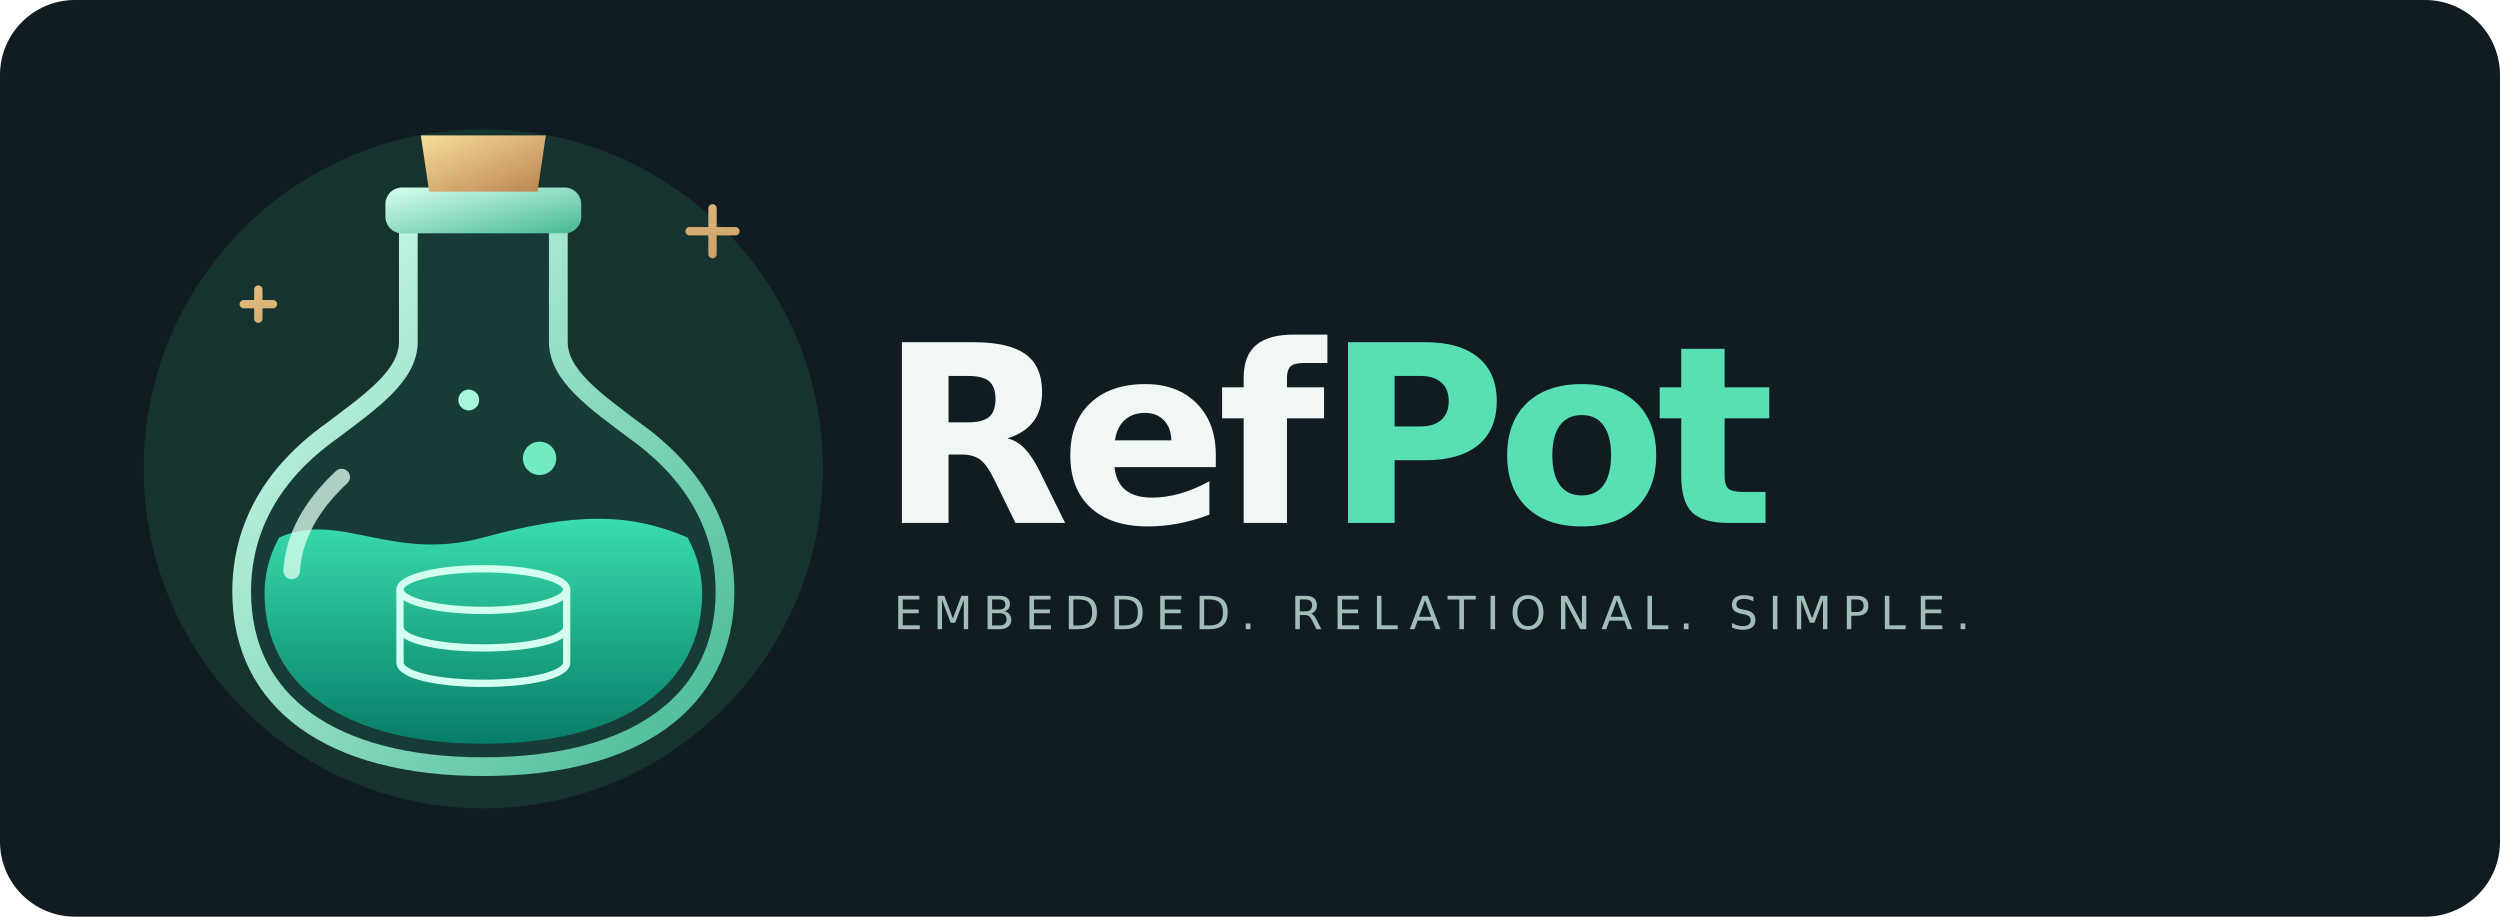
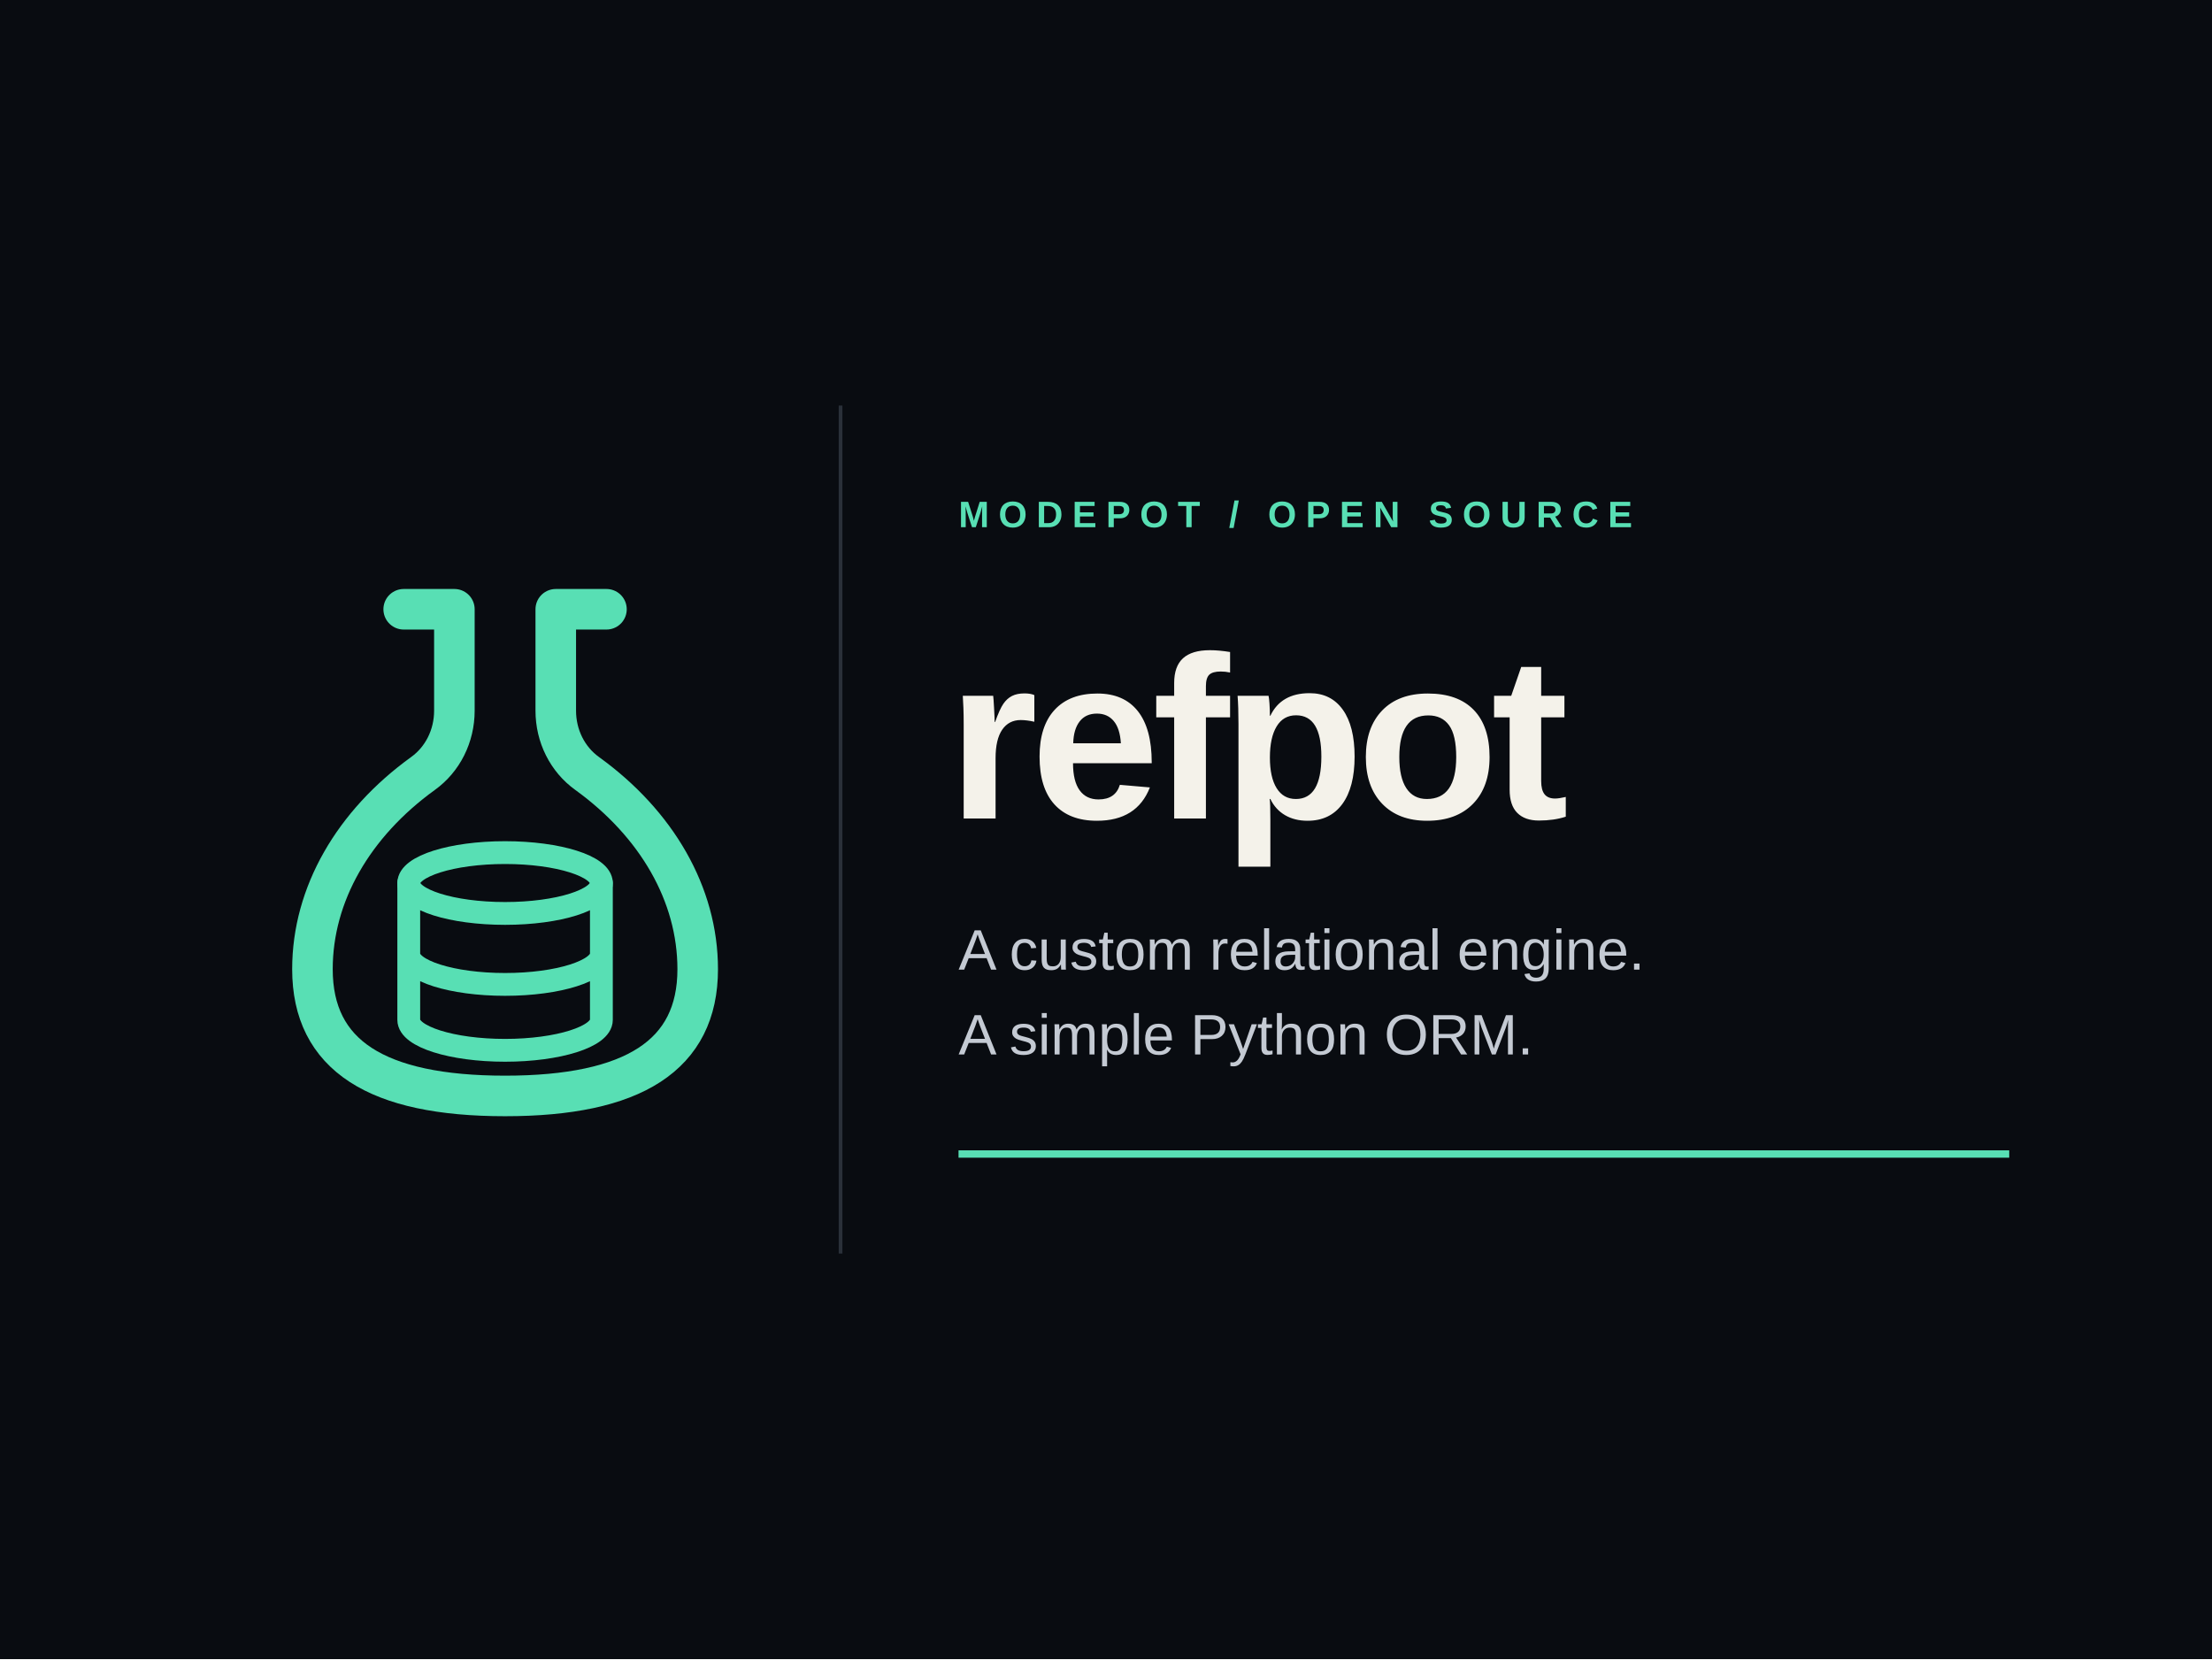
- <svg xmlns="http://www.w3.org/2000/svg" width="1200" height="440" viewBox="0 0 1200 440" role="img" aria-labelledby="title desc">
-   <defs>
-     <linearGradient id="glass" x1="0" y1="0" x2="1" y2="1">
-       <stop stop-color="#d9fff0" />
-       <stop offset="1" stop-color="#46b995" />
-     </linearGradient>
-     <linearGradient id="potion" x1="0" y1="0" x2="0" y2="1">
-       <stop stop-color="#39ddae" />
-       <stop offset="1" stop-color="#077d67" />
-     </linearGradient>
-     <linearGradient id="gold" x1="0" y1="0" x2="1" y2="1">
-       <stop stop-color="#f8dd9a" />
-       <stop offset="1" stop-color="#ba8550" />
-     </linearGradient>
-   </defs>
-   <rect width="1200" height="440" rx="36" fill="#101b22" />
-   <circle cx="232" cy="225" r="163" fill="#17332f" />
-   <path d="M196 100h72v64c0 16 17 28 37 43 28 20 43 46 43 77 0 53-43 84-116 84s-116-31-116-84c0-31 15-57 43-77 20-15 37-27 37-43z" fill="#173c37" stroke="url(#glass)" stroke-width="9" stroke-linejoin="round" />
-   <path d="M134 258c29-13 54 12 98 0s70-12 98 0c5 9 7 18 7 27 0 44-38 72-105 72s-105-28-105-72c0-9 2-18 7-27z" fill="url(#potion)" />
-   <rect x="185" y="90" width="94" height="22" rx="8" fill="url(#glass)" />
-   <path d="M202 65h60l-4 27h-52z" fill="url(#gold)" />
-   <path d="M164 229c-15 14-23 29-24 45" stroke="#e1fff3" stroke-opacity=".75" stroke-width="8" stroke-linecap="round" fill="none" />
-   <g fill="none" stroke="#d3fff0" stroke-width="3.5">
-     <ellipse cx="232" cy="283" rx="40" ry="10" />
-     <path d="M192 283v18c0 6 18 10 40 10s40-4 40-10v-18M192 300v18c0 6 18 10 40 10s40-4 40-10v-18" />
+ <svg xmlns="http://www.w3.org/2000/svg" width="1200" height="900" viewBox="0 0 1200 900" role="img" aria-labelledby="title desc">
+   <rect width="1200" height="900" fill="#090C11" />
+   <line x1="456" y1="220" x2="456" y2="680" stroke="#2A3039" stroke-width="2" />
+   <g transform="translate(98 270) scale(2.75)">
+     <path d="M44 22h10v20c0 5-2.3 9.6-6.2 12.4C34.1 64.3 26 78.2 26 93c0 17 12.7 25 38 25s38-8 38-25c0-14.8-8.1-28.7-21.8-38.6C76.3 51.6 74 47 74 42V22h10" fill="none" stroke="#58DFB4" stroke-width="8" stroke-linecap="round" stroke-linejoin="round" />
+     <g fill="none" stroke="#58DFB4" stroke-width="4.5" stroke-linecap="round" stroke-linejoin="round">
+       <ellipse cx="64" cy="76" rx="19" ry="6" />
+       <path d="M45 76v14c0 3.3 8.5 6 19 6s19-2.7 19-6V76M45 89v14c0 3.3 8.5 6 19 6s19-2.7 19-6V89" />
+     </g>
  </g>
-   <circle cx="259" cy="220" r="8" fill="#72ebc3" />
-   <circle cx="225" cy="192" r="5" fill="#a7f8db" />
-   <path d="M342 100v22m-11-11h22M124 139v14m-7-7h14" stroke="url(#gold)" stroke-width="4" stroke-linecap="round" />
-   <text x="422" y="251" font-family="DejaVu Sans, Helvetica, Arial, sans-serif" font-size="119" font-weight="700" letter-spacing="-5" fill="#f0f7f5">Ref<tspan fill="#58dfb4">Pot</tspan>
-   </text>
-   <text x="429" y="302" font-family="DejaVu Sans, Helvetica, Arial, sans-serif" font-size="22" letter-spacing="5" fill="#a2bdb7">EMBEDDED. RELATIONAL. SIMPLE.</text>
+   <text x="520" y="286" fill="#58DFB4" font-family="Arial, Helvetica, sans-serif" font-size="20" font-weight="700" letter-spacing="5">MODEPOT / OPEN SOURCE</text>
+   <text x="514" y="444" fill="#F4F2EA" font-family="Arial, Helvetica, sans-serif" font-size="126" font-weight="700" letter-spacing="-4">refpot</text>
+   <text x="520" y="526" fill="#C4CAD3" font-family="Arial, Helvetica, sans-serif" font-size="31">A custom relational engine.</text>
+   <text x="520" y="572" fill="#C4CAD3" font-family="Arial, Helvetica, sans-serif" font-size="31">A simple Python ORM.</text>
+   <line x1="520" y1="626" x2="1090" y2="626" stroke="#58DFB4" stroke-width="4" />
</svg>
